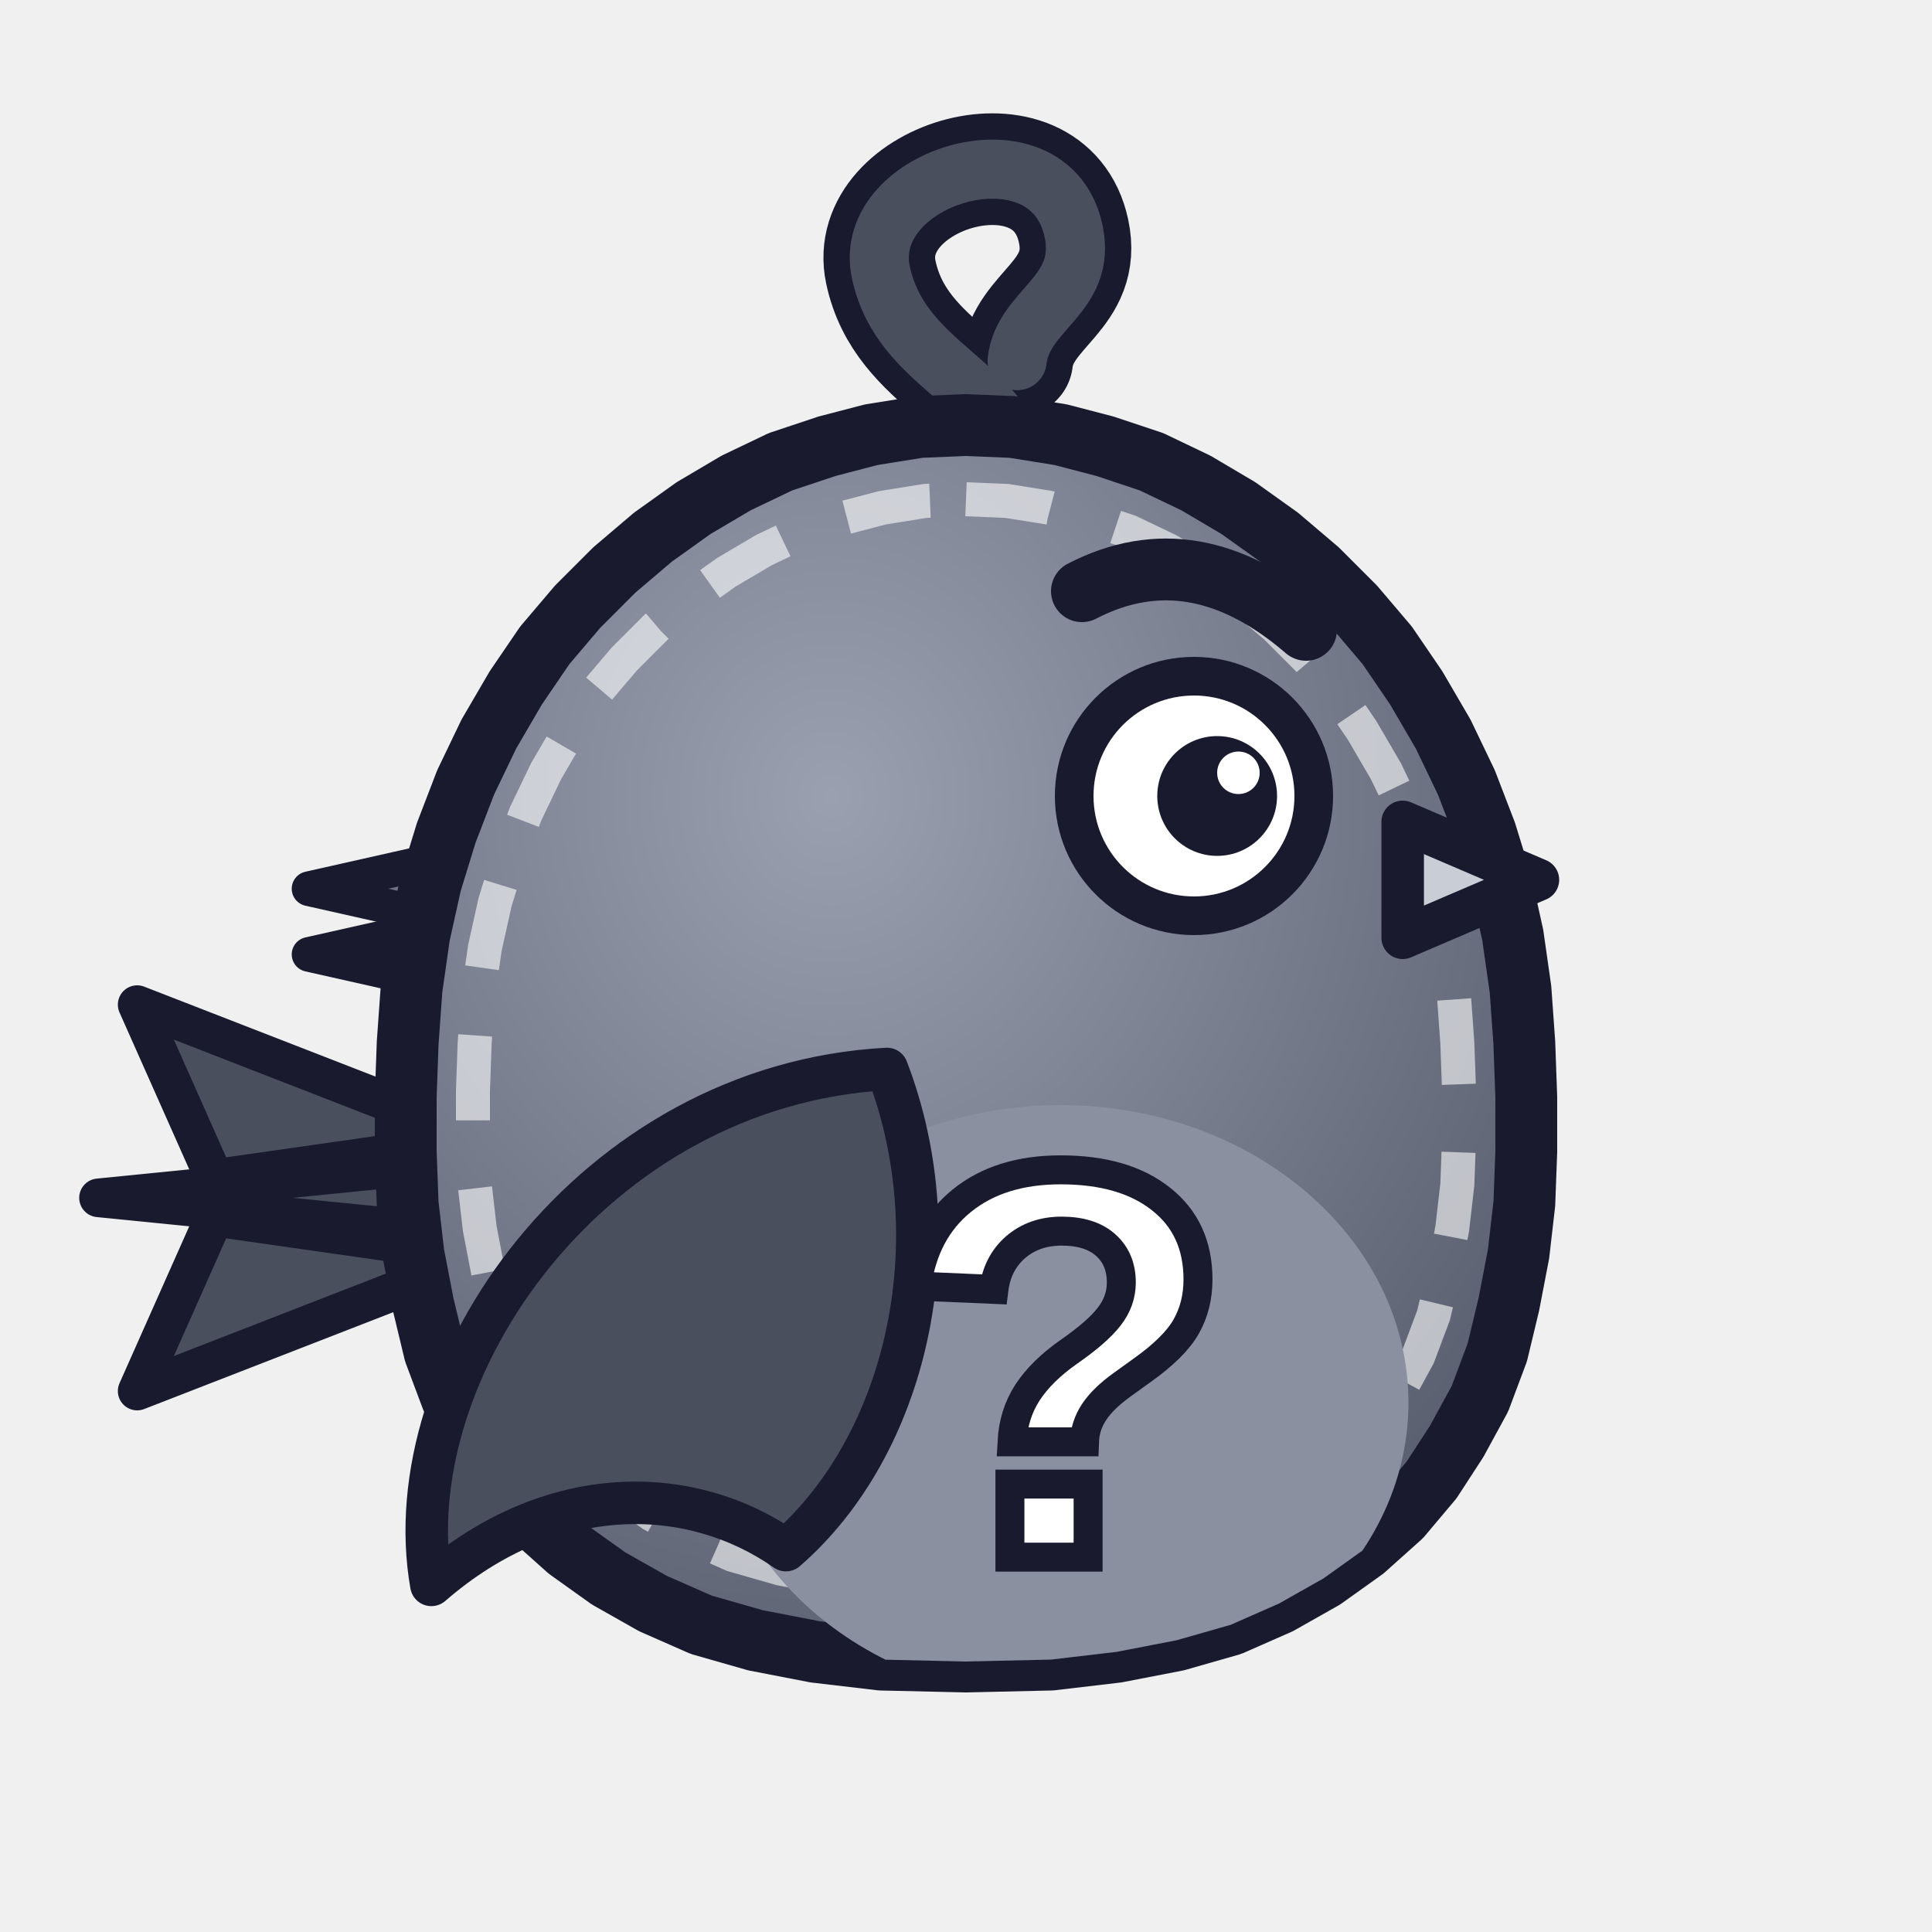
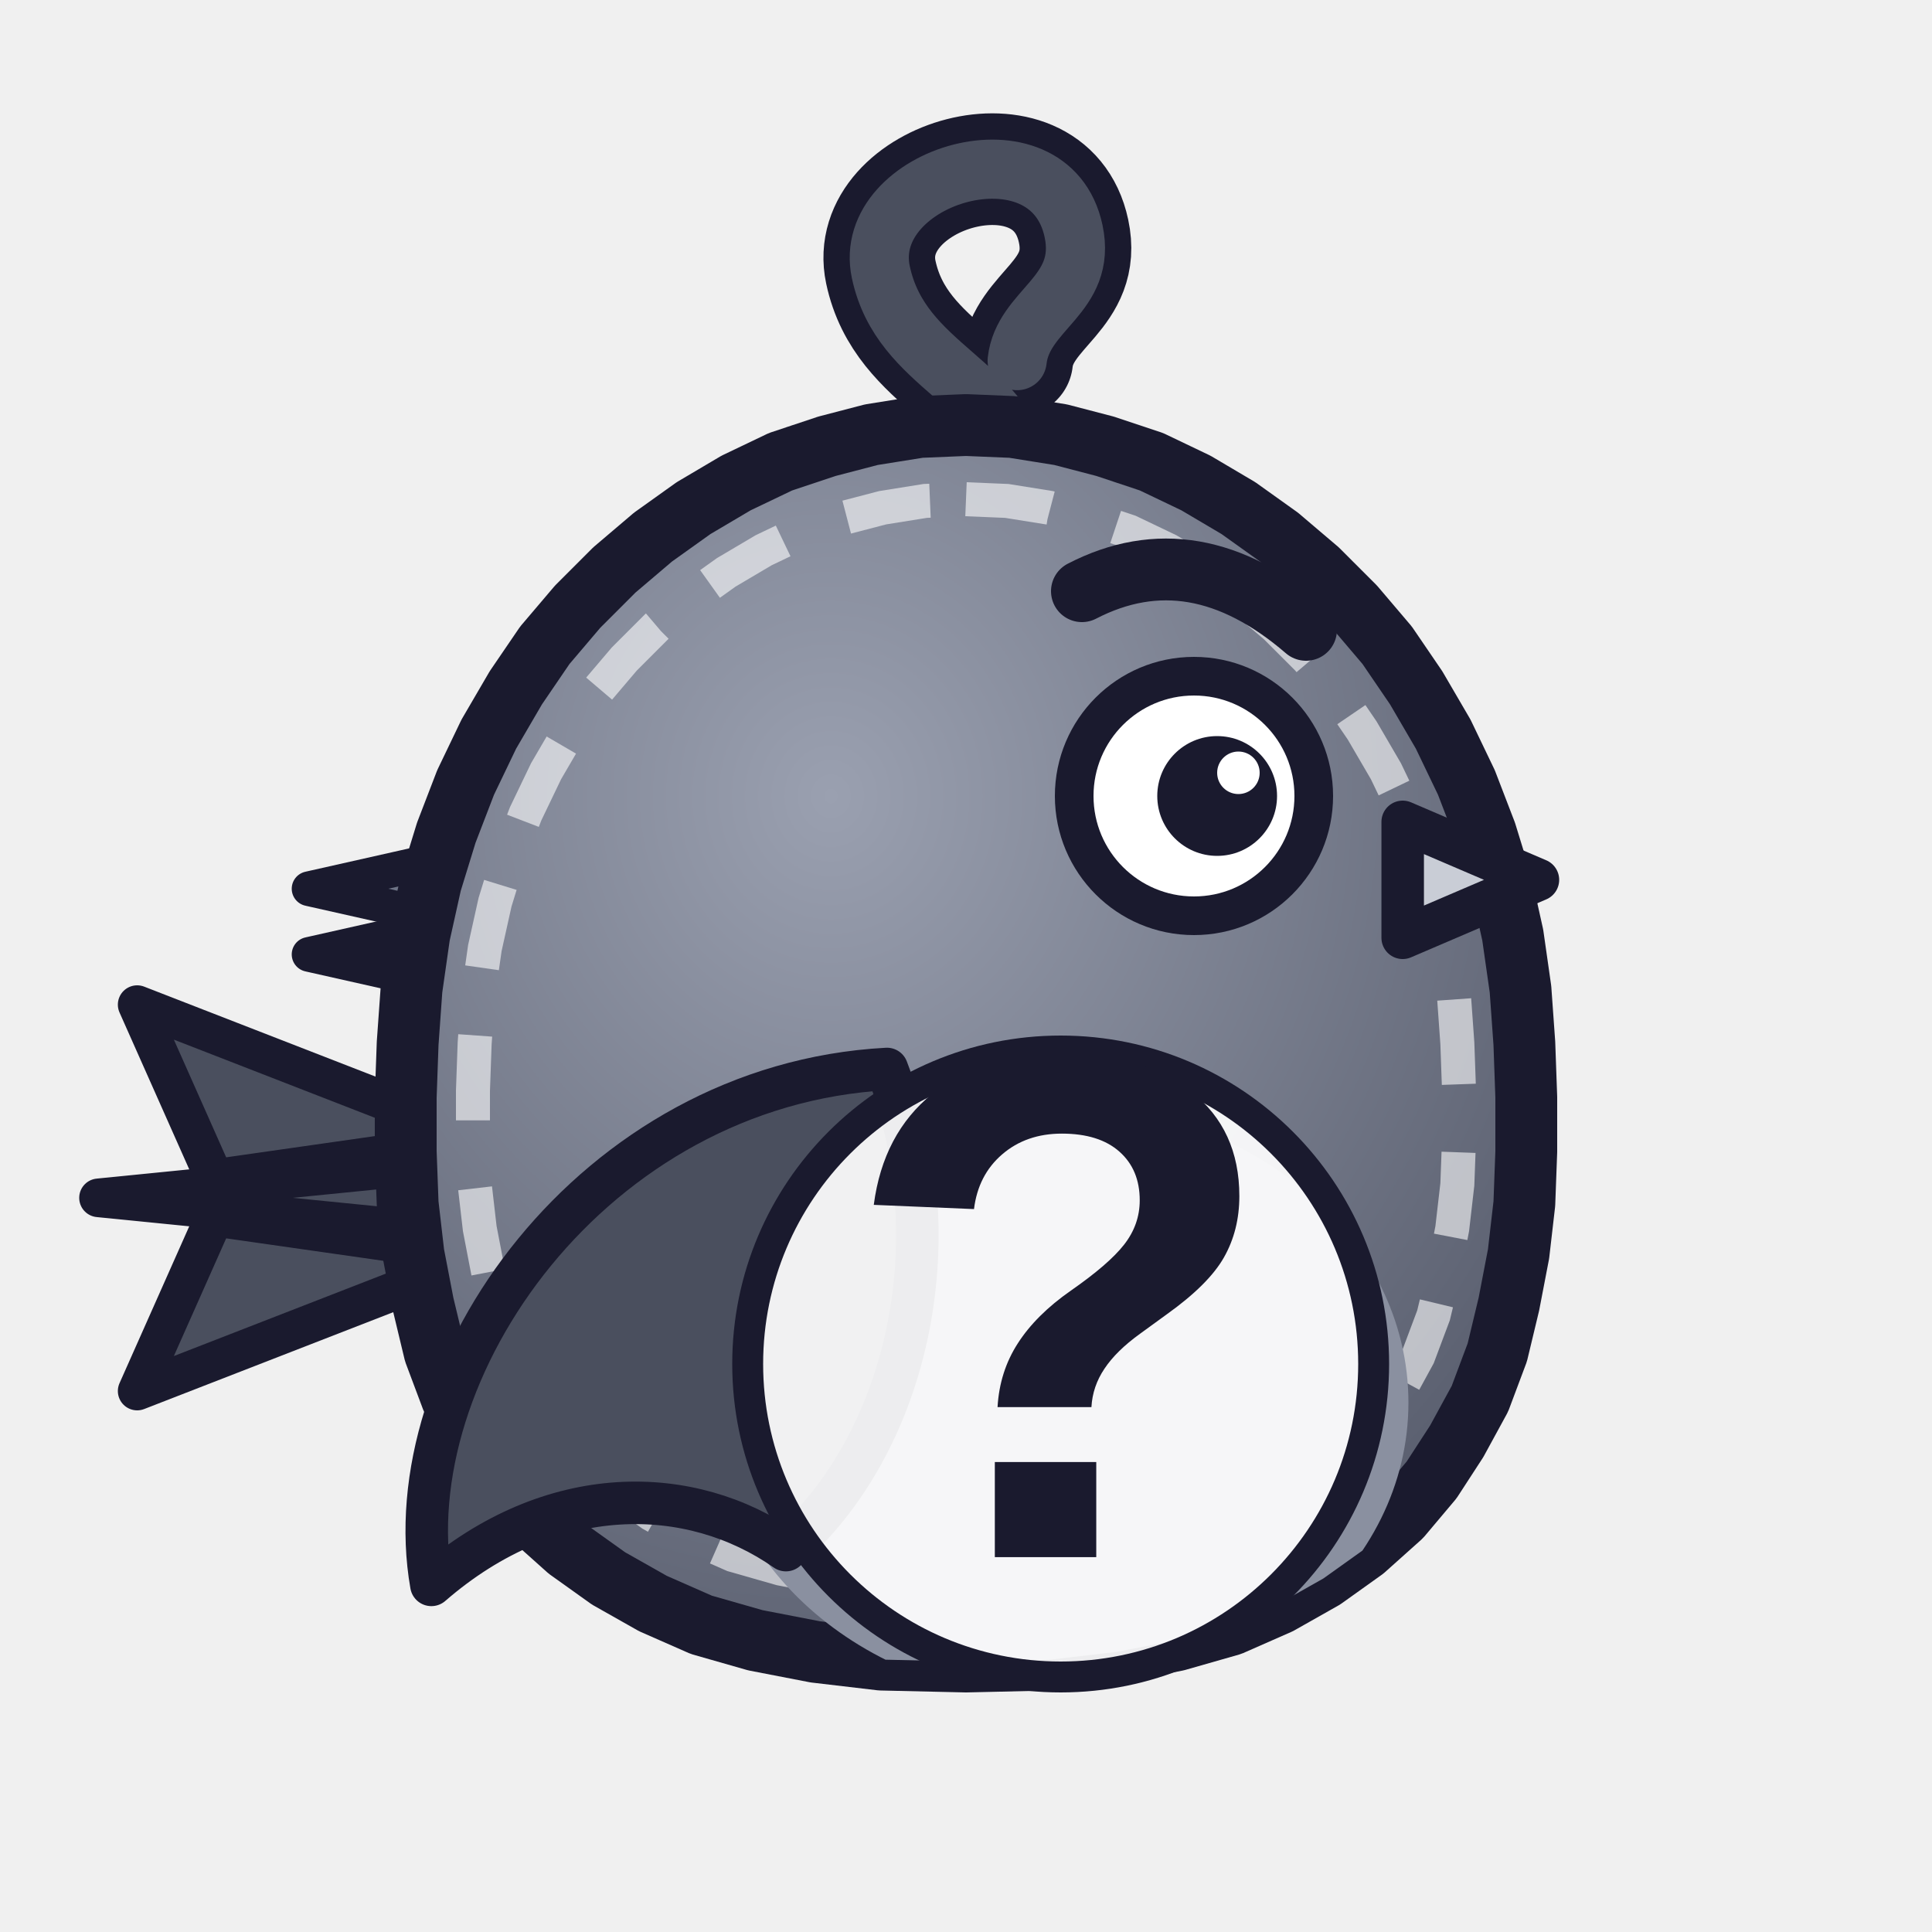
- <svg xmlns="http://www.w3.org/2000/svg" viewBox="0 0 100 100" data-kind="hidden" data-color="hidden" data-side-frame="1" data-ver="5" data-character="물음표">
+ <svg xmlns="http://www.w3.org/2000/svg" viewBox="0 0 100 100" data-kind="hidden" data-color="hidden" data-side-frame="1" data-ver="7a" data-character="물음표">
  <defs>
    <radialGradient id="gshidden" cx="38%" cy="30%" r="75%">
      <stop offset="0" stop-color="#9AA0B0" />
      <stop offset="1" stop-color="#5B6070" />
    </radialGradient>
    <clipPath id="cshidden">
      <path d="M50 22 52.4 22.1 54.9 22.5 57.2 23.1 59.6 23.9 61.9 25 64.1 26.3 66.2 27.8 68.2 29.5 70.1 31.4 71.8 33.4 73.3 35.6 74.7 38 75.9 40.5 76.9 43.1 77.7 45.7 78.3 48.4 78.7 51.2 78.9 54 79 56.8 79 59.6 78.9 62.3 78.6 64.9 78.1 67.5 77.5 70 76.6 72.4 75.4 74.6 74.1 76.6 72.5 78.5 70.6 80.2 68.5 81.7 66.2 83 63.7 84.1 60.9 84.9 57.8 85.5 54.4 85.9 50 86 45.6 85.9 42.2 85.5 39.1 84.9 36.3 84.1 33.8 83 31.5 81.7 29.4 80.2 27.5 78.5 25.9 76.6 24.6 74.6 23.4 72.4 22.5 70 21.9 67.5 21.4 64.9 21.1 62.3 21 59.6 21 56.8 21.1 54 21.3 51.2 21.7 48.4 22.3 45.7 23.1 43.1 24.1 40.5 25.3 38 26.7 35.6 28.2 33.4 29.9 31.4 31.8 29.5 33.8 27.8 35.9 26.3 38.1 25 40.4 23.9 42.8 23.1 45.1 22.5 47.6 22.1Z" />
    </clipPath>
  </defs>
  <g fill="#4A4F5E" stroke="#1A1A2E" stroke-width="2" stroke-linejoin="round">
    <path d="M25.1 59 L7.1 52 L11.1 61Z" />
    <path d="M25.1 65 L7.1 72 L11.1 63Z" />
    <path d="M25.1 60 L5.1 62 L25.1 64Z" />
  </g>
  <g transform="translate(52.7 23) rotate(-12) scale(.85)">
    <path d="M0 2 C0 -4 -6 -6 -6 -12 C-6 -18 6 -19 6 -12 C6 -8 2 -8 1 -5" fill="none" stroke="#1A1A2E" stroke-width="6.8" stroke-linecap="round" />
    <path d="M0 2 C0 -4 -6 -6 -6 -12 C-6 -18 6 -19 6 -12 C6 -8 2 -8 1 -5" fill="none" stroke="#4A4F5E" stroke-width="3.6" stroke-linecap="round" />
  </g>
  <path transform="translate(0 -2)" d="M24 46.2 L16 48 L24 49.8Z" fill="#6E7486" stroke="#1A1A2E" stroke-width="1.8" stroke-linejoin="round" />
  <path transform="translate(0 -2)" d="M24 49.6 L16 51.4 L24 53.2Z" fill="#6E7486" stroke="#1A1A2E" stroke-width="1.8" stroke-linejoin="round" />
  <path d="M50 22 52.4 22.1 54.9 22.5 57.2 23.1 59.6 23.9 61.9 25 64.1 26.3 66.2 27.8 68.2 29.5 70.1 31.4 71.8 33.4 73.3 35.6 74.7 38 75.9 40.5 76.9 43.1 77.7 45.7 78.3 48.4 78.7 51.2 78.9 54 79 56.8 79 59.6 78.9 62.3 78.6 64.9 78.1 67.5 77.5 70 76.6 72.4 75.4 74.6 74.1 76.6 72.5 78.5 70.6 80.2 68.5 81.7 66.2 83 63.7 84.1 60.9 84.9 57.8 85.5 54.4 85.9 50 86 45.6 85.9 42.2 85.5 39.1 84.9 36.3 84.1 33.8 83 31.5 81.7 29.4 80.2 27.5 78.5 25.9 76.6 24.6 74.6 23.4 72.4 22.5 70 21.9 67.5 21.4 64.9 21.1 62.3 21 59.6 21 56.8 21.1 54 21.3 51.2 21.7 48.4 22.3 45.7 23.1 43.1 24.1 40.5 25.3 38 26.7 35.6 28.2 33.4 29.9 31.4 31.8 29.5 33.8 27.8 35.9 26.3 38.1 25 40.4 23.9 42.8 23.1 45.1 22.5 47.6 22.1Z" fill="url(#gshidden)" stroke="#1A1A2E" stroke-width="3.2" stroke-linejoin="round" />
  <path d="M50 22 52.4 22.1 54.9 22.5 57.2 23.1 59.6 23.9 61.9 25 64.1 26.3 66.2 27.8 68.2 29.5 70.1 31.4 71.8 33.4 73.3 35.6 74.7 38 75.9 40.5 76.9 43.1 77.7 45.7 78.3 48.4 78.7 51.2 78.9 54 79 56.8 79 59.6 78.9 62.3 78.6 64.9 78.1 67.5 77.5 70 76.6 72.4 75.4 74.6 74.1 76.6 72.5 78.5 70.6 80.2 68.5 81.7 66.2 83 63.7 84.1 60.9 84.9 57.8 85.5 54.4 85.9 50 86 45.6 85.9 42.2 85.5 39.1 84.9 36.3 84.1 33.8 83 31.5 81.7 29.4 80.2 27.5 78.5 25.9 76.6 24.6 74.6 23.4 72.4 22.5 70 21.9 67.5 21.4 64.9 21.1 62.3 21 59.6 21 56.8 21.1 54 21.3 51.2 21.7 48.4 22.3 45.7 23.1 43.1 24.1 40.5 25.3 38 26.7 35.6 28.2 33.4 29.9 31.4 31.8 29.5 33.8 27.8 35.9 26.3 38.1 25 40.4 23.9 42.8 23.1 45.1 22.5 47.6 22.1Z" fill="none" stroke="#fff" stroke-opacity=".6" stroke-width="2" stroke-dasharray="5 4" transform="translate(50 54) scale(.88) translate(-50 -54)" />
  <g clip-path="url(#cshidden)">
    <ellipse cx="54.9" cy="72.6" rx="18" ry="15.4" fill="#8A90A0" />
  </g>
  <path d="M67.6 32.6 Q61.8 27.6 56 30.6" fill="none" stroke="#1A1A2E" stroke-width="3.2" stroke-linecap="round" />
  <circle cx="61.8" cy="41.2" r="6.2" fill="#fff" stroke="#1A1A2E" stroke-width="2" />
  <circle cx="63" cy="41.2" r="3.1" fill="#1A1A2E" />
  <circle cx="64.1" cy="40" r="1.1" fill="#fff" />
  <path d="M72.603 42.54 L79.603 45.54 L72.603 48.54Z" fill="#C9CDD6" stroke="#1A1A2E" stroke-width="2.2" stroke-linejoin="round" />
  <path d="M72.603 42.54 L79.603 45.54 L72.603 48.54Z" fill="none" stroke="#fff" stroke-opacity=".0" />
  <g transform="rotate(-55 47.4 53.2)">
    <path d="M47.4 53.2 C38 41.2 20 41.2 12 49.2 C20 51.2 24 57.2 24 63.2 C32 65.2 42 61.2 47.4 53.2Z" transform="translate(-2.6 0)" fill="#4A4F5E" stroke="#1A1A2E" stroke-width="2.2" stroke-linejoin="round" />
  </g>
-   <text x="54.9" y="80.6" text-anchor="middle" font-family="Arial Black,Arial,sans-serif" font-weight="900" font-size="28.7" fill="#fff" stroke="#1A1A2E" stroke-width="1.5">?</text>
+   <circle cx="54.9" cy="70.6" r="16.2" fill="#FFFFFF" fill-opacity=".92" stroke="#1A1A2E" stroke-width="1.6" />
+   <text x="54.9" y="80.6" text-anchor="middle" font-family="Arial Black,Arial,sans-serif" font-weight="900" font-size="37.3" fill="#1A1A2E" stroke="none">?</text>
</svg>
